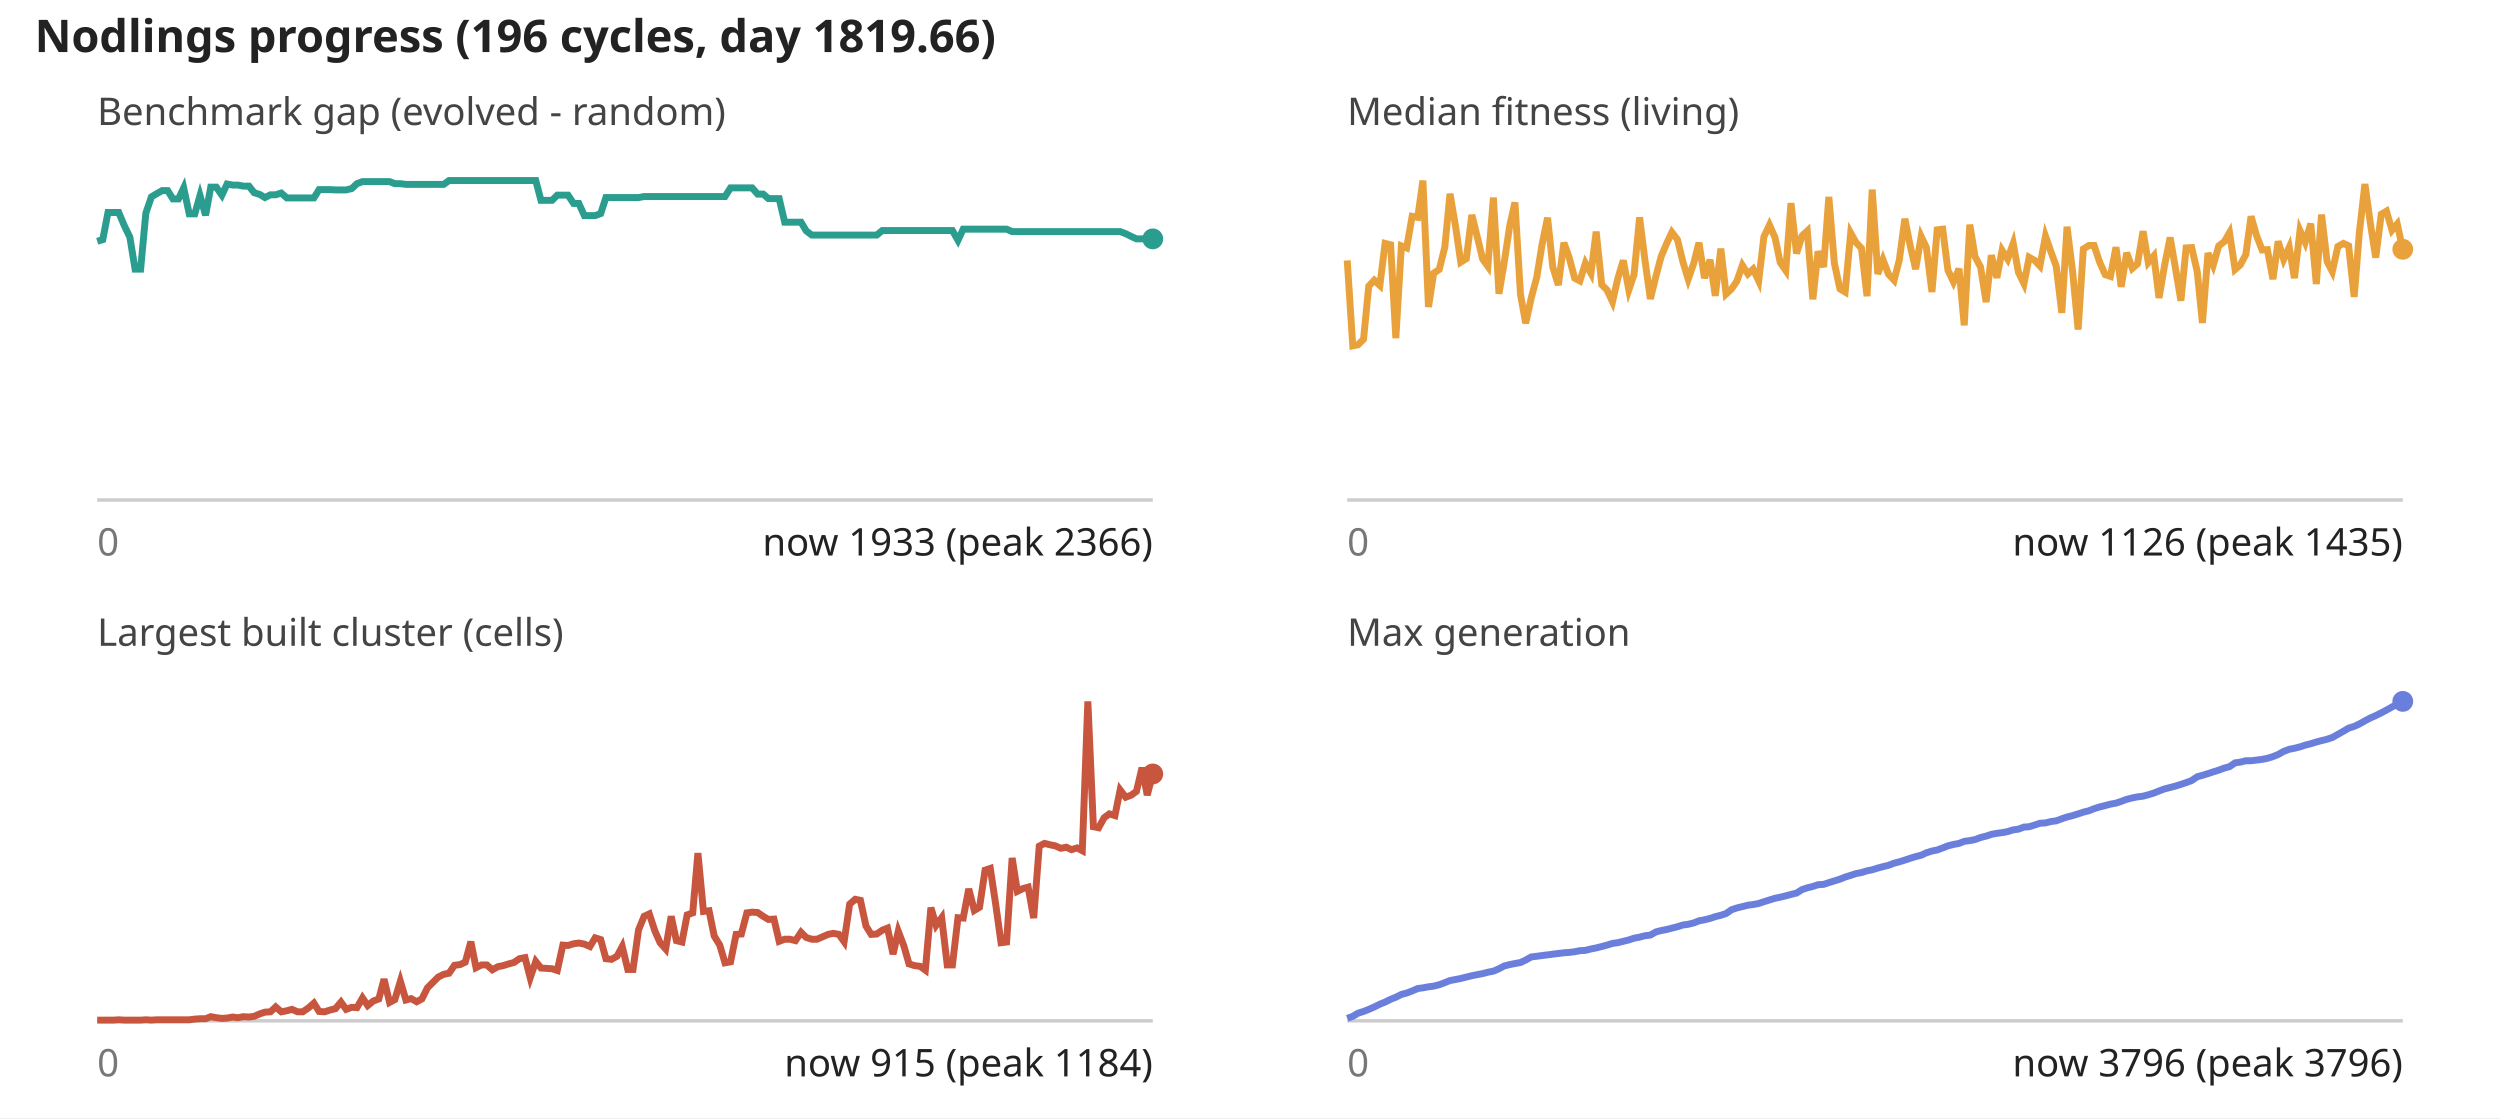
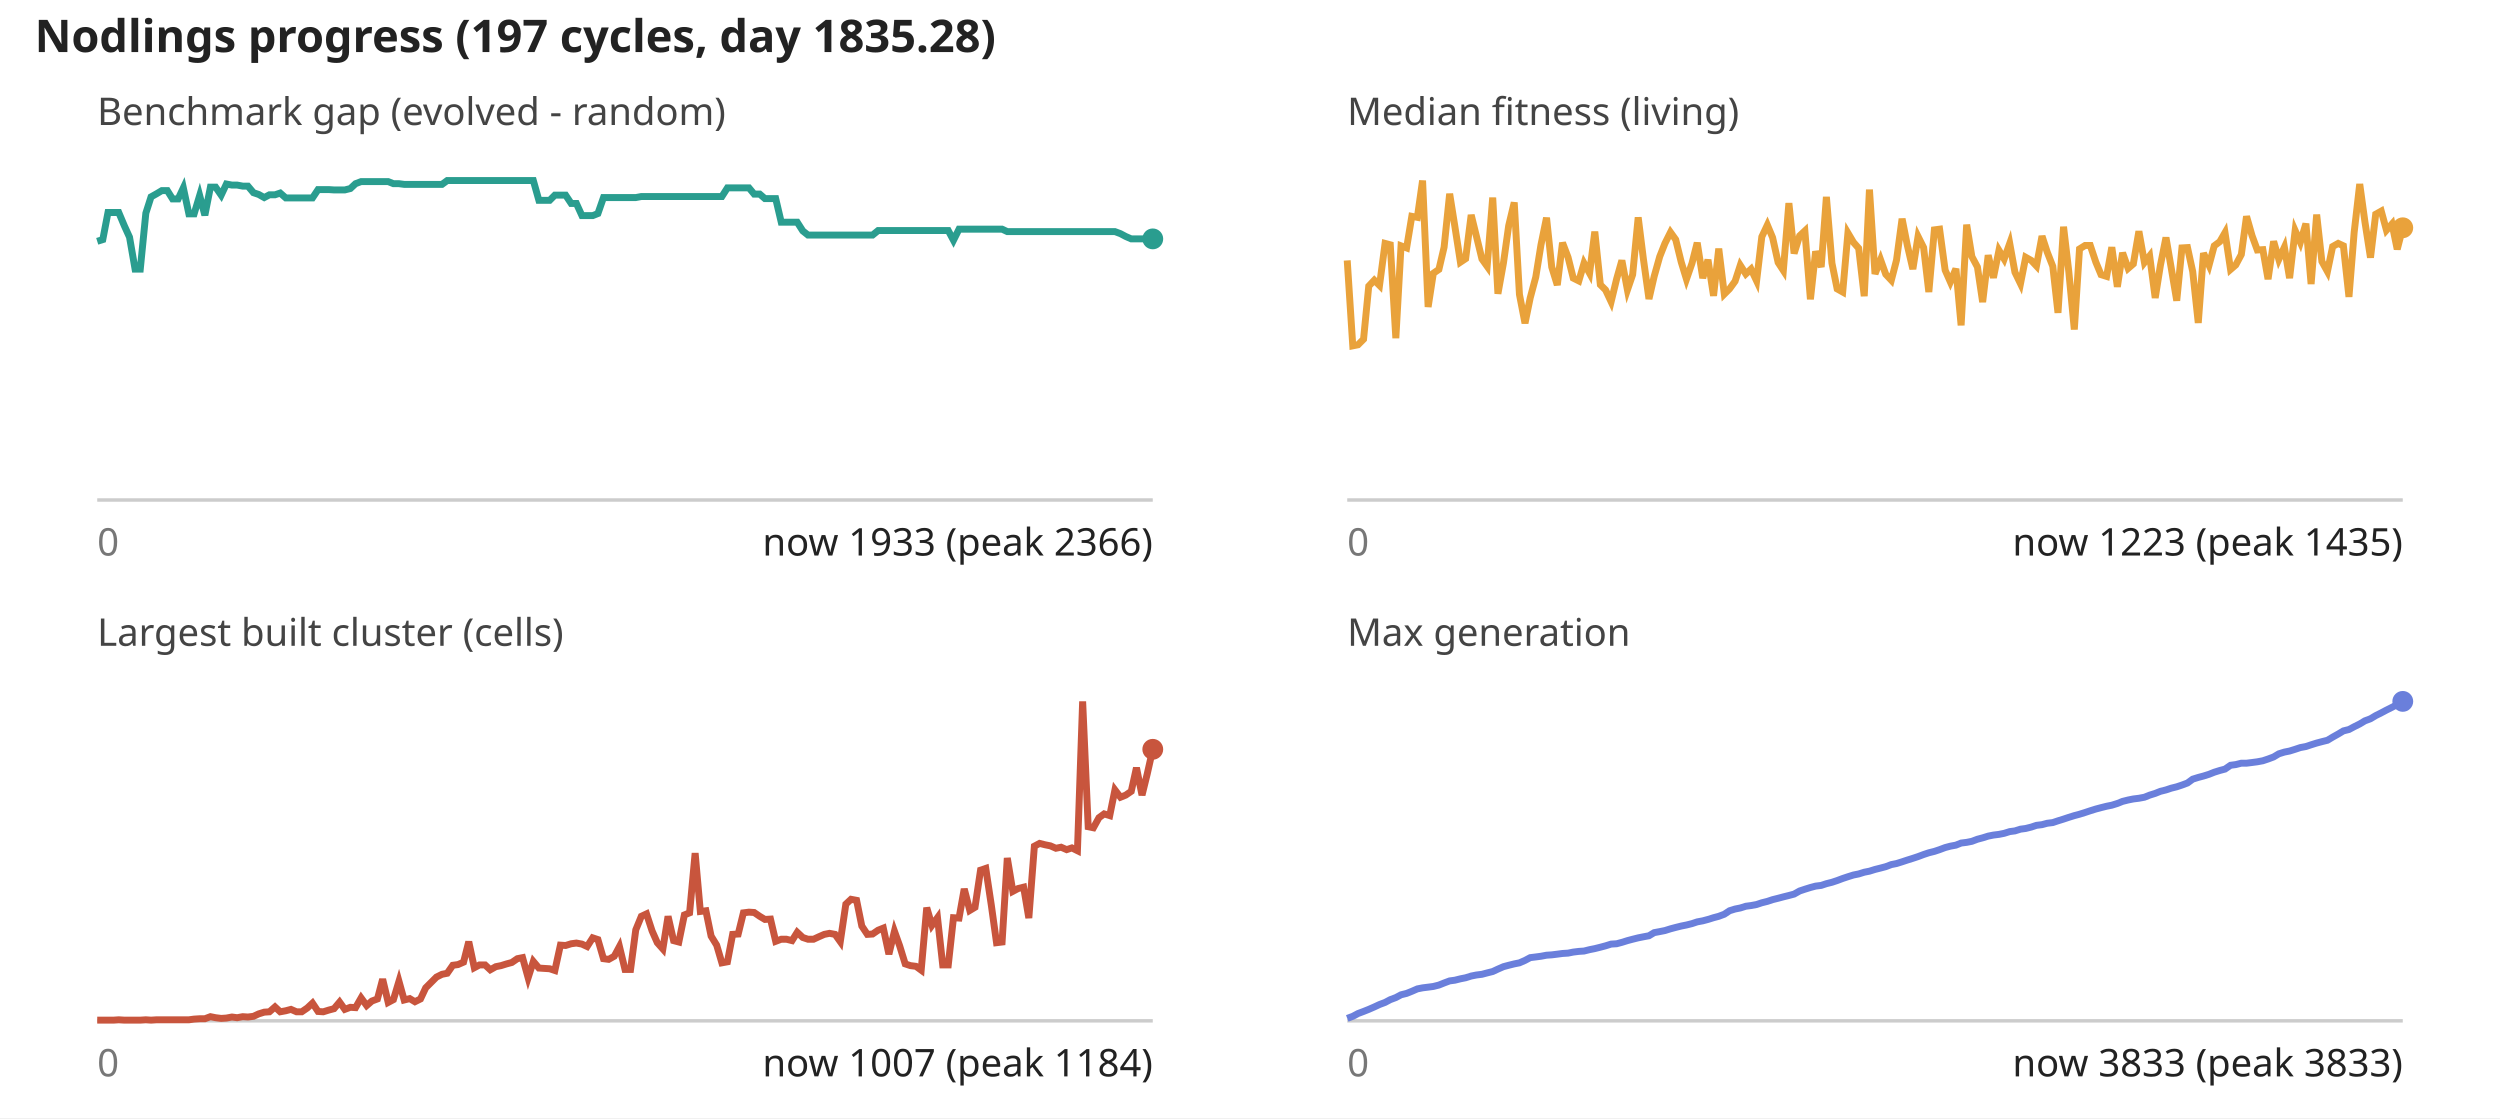
<svg xmlns="http://www.w3.org/2000/svg" viewBox="0 0 720 322" font-family="sans-serif" font-size="11">
  <rect width="100%" height="100%" fill="#fff" />
-   <text x="10" y="15" font-size="13" font-weight="bold" fill="#222">Nodlings progress (196 cycles, day 1819.66)</text>
+   <text x="10" y="15" font-size="13" font-weight="bold" fill="#222">Nodlings progress (197 cycles, day 1835.28)</text>
  <text x="28" y="36" fill="#444">Benchmark gap (evolved - random)</text>
  <line x1="28" y1="144" x2="332" y2="144" stroke="#ccc" />
-   <polyline fill="none" stroke="#2a9d8f" stroke-width="2" points="28.0,69.5 29.6,69.0 31.1,61.2 32.7,61.2 34.2,61.2 35.8,65.0 37.4,68.3 38.9,77.5 40.5,77.5 42.0,61.4 43.6,56.7 45.1,55.8 46.7,54.9 48.3,54.9 49.8,57.3 51.4,57.3 52.9,54.1 54.5,61.6 56.1,61.6 57.6,56.3 59.2,62.0 60.7,53.9 62.3,53.9 63.9,56.2 65.4,53.0 67.0,53.3 68.5,53.3 70.1,53.6 71.7,53.6 73.2,55.5 74.8,56.0 76.3,56.9 77.9,56.1 79.4,56.1 81.0,55.6 82.6,57.0 84.1,57.0 85.7,57.0 87.2,57.0 88.8,57.0 90.4,57.0 91.9,54.6 93.5,54.6 95.0,54.6 96.6,54.7 98.2,54.7 99.7,54.7 101.3,54.3 102.8,52.9 104.4,52.3 105.9,52.3 107.5,52.3 109.1,52.3 110.6,52.3 112.2,52.3 113.7,52.9 115.3,52.9 116.9,53.1 118.4,53.1 120.0,53.1 121.5,53.1 123.1,53.1 124.7,53.1 126.2,53.1 127.8,53.1 129.3,52.0 130.9,52.0 132.5,52.0 134.0,52.0 135.6,52.0 137.1,52.0 138.7,52.0 140.2,52.0 141.8,52.0 143.4,52.0 144.9,52.0 146.5,52.0 148.0,52.0 149.6,52.0 151.2,52.0 152.7,52.0 154.3,52.0 155.8,57.7 157.4,57.7 159.0,57.7 160.5,56.2 162.1,56.2 163.6,56.2 165.2,58.6 166.7,58.6 168.3,62.1 169.9,62.1 171.4,62.1 173.0,61.5 174.5,56.9 176.1,56.9 177.7,56.9 179.2,56.9 180.8,56.9 182.3,56.9 183.9,56.9 185.5,56.6 187.0,56.6 188.6,56.6 190.1,56.6 191.7,56.6 193.3,56.6 194.8,56.6 196.4,56.6 197.9,56.6 199.5,56.6 201.0,56.6 202.6,56.6 204.2,56.6 205.7,56.6 207.3,56.6 208.8,56.6 210.4,54.1 212.0,54.1 213.5,54.1 215.1,54.1 216.6,54.1 218.2,55.9 219.8,55.9 221.3,57.2 222.9,57.2 224.4,57.2 226.0,64.0 227.5,64.0 229.1,64.0 230.7,64.0 232.2,66.5 233.8,67.7 235.3,67.7 236.9,67.7 238.5,67.7 240.0,67.7 241.6,67.7 243.1,67.7 244.7,67.7 246.3,67.7 247.8,67.7 249.4,67.7 250.9,67.7 252.5,67.7 254.1,66.4 255.6,66.4 257.2,66.4 258.7,66.4 260.3,66.4 261.8,66.4 263.4,66.4 265.0,66.4 266.5,66.4 268.1,66.4 269.6,66.4 271.2,66.4 272.8,66.4 274.3,66.4 275.9,69.2 277.4,66.0 279.0,66.0 280.6,66.0 282.1,66.0 283.7,66.0 285.2,66.0 286.8,66.0 288.3,66.0 289.9,66.0 291.5,66.7 293.0,66.7 294.6,66.7 296.1,66.7 297.7,66.7 299.3,66.7 300.8,66.7 302.4,66.7 303.9,66.7 305.5,66.7 307.1,66.7 308.6,66.7 310.2,66.7 311.7,66.7 313.3,66.7 314.9,66.7 316.4,66.7 318.0,66.7 319.5,66.7 321.1,66.7 322.6,66.7 324.2,67.3 325.8,68.1 327.3,68.8 328.9,68.8 330.4,68.8 332.0,68.8" />
+   <polyline fill="none" stroke="#2a9d8f" stroke-width="2" points="28.0,69.5 29.6,69.0 31.1,61.2 32.7,61.2 34.2,61.2 35.8,65.0 37.3,68.3 38.9,77.5 40.4,77.5 42.0,61.4 43.5,56.7 45.1,55.8 46.6,54.9 48.2,54.9 49.7,57.3 51.3,57.3 52.8,54.1 54.4,61.6 55.9,61.6 57.5,56.3 59.0,62.0 60.6,53.9 62.1,53.9 63.7,56.2 65.2,53.0 66.8,53.3 68.3,53.3 69.9,53.6 71.4,53.6 73.0,55.5 74.5,56.0 76.1,56.9 77.6,56.1 79.2,56.1 80.7,55.6 82.3,57.0 83.8,57.0 85.4,57.0 86.9,57.0 88.5,57.0 90.0,57.0 91.6,54.6 93.1,54.6 94.7,54.6 96.2,54.7 97.8,54.7 99.3,54.7 100.9,54.3 102.4,52.9 104.0,52.3 105.6,52.3 107.1,52.3 108.7,52.3 110.2,52.3 111.8,52.3 113.3,52.9 114.9,52.9 116.4,53.1 118.0,53.1 119.5,53.1 121.1,53.1 122.6,53.1 124.2,53.1 125.7,53.1 127.3,53.1 128.8,52.0 130.4,52.0 131.9,52.0 133.5,52.0 135.0,52.0 136.6,52.0 138.1,52.0 139.7,52.0 141.2,52.0 142.8,52.0 144.3,52.0 145.9,52.0 147.4,52.0 149.0,52.0 150.5,52.0 152.1,52.0 153.6,52.0 155.2,57.7 156.7,57.7 158.3,57.7 159.8,56.2 161.4,56.2 162.9,56.2 164.5,58.6 166.0,58.6 167.6,62.1 169.1,62.1 170.7,62.1 172.2,61.5 173.8,56.9 175.3,56.9 176.9,56.9 178.4,56.9 180.0,56.9 181.6,56.9 183.1,56.9 184.7,56.6 186.2,56.6 187.8,56.6 189.3,56.6 190.9,56.6 192.4,56.6 194.0,56.6 195.5,56.6 197.1,56.6 198.6,56.6 200.2,56.6 201.7,56.6 203.3,56.6 204.8,56.6 206.4,56.6 207.9,56.6 209.5,54.1 211.0,54.1 212.6,54.1 214.1,54.1 215.7,54.1 217.2,55.9 218.8,55.9 220.3,57.2 221.9,57.2 223.4,57.2 225.0,64.0 226.5,64.0 228.1,64.0 229.6,64.0 231.2,66.5 232.7,67.7 234.3,67.7 235.8,67.7 237.4,67.7 238.9,67.7 240.5,67.7 242.0,67.7 243.6,67.7 245.1,67.7 246.7,67.7 248.2,67.7 249.8,67.7 251.3,67.7 252.9,66.4 254.4,66.4 256.0,66.4 257.6,66.4 259.1,66.4 260.7,66.4 262.2,66.4 263.8,66.4 265.3,66.4 266.9,66.4 268.4,66.4 270.0,66.4 271.5,66.4 273.1,66.4 274.6,69.2 276.2,66.0 277.7,66.0 279.3,66.0 280.8,66.0 282.4,66.0 283.9,66.0 285.5,66.0 287.0,66.0 288.6,66.0 290.1,66.7 291.7,66.7 293.2,66.7 294.8,66.7 296.3,66.7 297.9,66.7 299.4,66.7 301.0,66.7 302.5,66.7 304.1,66.7 305.6,66.7 307.2,66.7 308.7,66.7 310.3,66.7 311.8,66.7 313.4,66.7 314.9,66.7 316.5,66.7 318.0,66.7 319.6,66.7 321.1,66.7 322.7,67.3 324.2,68.1 325.8,68.8 327.3,68.8 328.9,68.8 330.4,68.8 332.0,68.8" />
  <circle cx="332.0" cy="68.8" r="3" fill="#2a9d8f" />
  <text x="28" y="160" fill="#777">0</text>
  <text x="332" y="160" text-anchor="end" fill="#222">now 1933 (peak 2366)</text>
  <text x="388" y="36" fill="#444">Median fitness (living)</text>
  <line x1="388" y1="144" x2="692" y2="144" stroke="#ccc" />
-   <polyline fill="none" stroke="#e9a23b" stroke-width="2" points="388.0,75.0 389.6,99.6 391.1,99.3 392.7,97.7 394.2,82.4 395.8,80.7 397.4,82.2 398.9,70.1 400.5,70.5 402.0,97.4 403.6,70.8 405.1,71.4 406.7,62.3 408.3,62.6 409.8,52.0 411.4,88.4 412.9,78.7 414.5,77.6 416.1,71.2 417.6,55.8 419.2,65.2 420.7,75.5 422.3,74.5 423.9,61.9 425.4,68.0 427.0,74.6 428.5,76.7 430.1,56.9 431.7,84.6 433.2,75.7 434.8,65.0 436.3,58.3 437.9,84.8 439.4,93.1 441.0,85.8 442.6,79.8 444.1,70.5 445.7,62.7 447.2,76.9 448.8,82.1 450.4,69.9 451.9,74.1 453.5,80.1 455.0,80.9 456.6,75.8 458.2,78.7 459.7,66.7 461.3,82.0 462.8,83.5 464.4,86.9 465.9,80.3 467.5,75.0 469.1,83.5 470.6,79.1 472.2,62.6 473.7,74.6 475.3,86.1 476.9,79.6 478.4,73.9 480.0,70.1 481.5,66.9 483.1,69.0 484.7,75.5 486.2,80.4 487.8,75.8 489.3,69.9 490.9,80.1 492.5,74.8 494.0,85.2 495.6,71.6 497.1,84.7 498.7,83.2 500.2,81.0 501.8,76.4 503.4,78.9 504.9,77.5 506.5,80.9 508.0,68.2 509.6,64.8 511.2,68.4 512.7,75.6 514.3,77.9 515.8,58.5 517.4,73.0 519.0,67.9 520.5,66.5 522.1,86.2 523.6,72.4 525.2,76.9 526.7,56.7 528.3,75.8 529.9,83.2 531.4,84.1 533.0,67.1 534.5,69.8 536.1,71.5 537.7,85.3 539.2,54.6 540.8,78.9 542.3,74.8 543.9,79.0 545.5,80.7 547.0,74.9 548.6,63.0 550.1,70.6 551.7,77.5 553.3,68.1 554.8,71.3 556.4,84.1 557.9,66.2 559.5,66.0 561.0,77.8 562.6,81.2 564.2,77.4 565.7,93.7 567.3,64.7 568.8,73.9 570.4,76.9 572.0,87.0 573.5,73.5 575.1,80.0 576.6,72.1 578.2,74.6 579.8,70.1 581.3,78.4 582.9,81.7 584.4,74.1 586.0,75.0 587.5,76.6 589.1,68.0 590.7,72.6 592.2,76.7 593.8,90.1 595.3,65.3 596.9,78.1 598.5,94.9 600.0,71.7 601.6,70.7 603.1,70.7 604.7,75.5 606.3,79.1 607.8,79.6 609.4,71.2 610.9,82.6 612.5,72.8 614.1,77.3 615.6,76.0 617.2,66.6 618.7,75.6 620.3,73.7 621.8,85.8 623.4,76.4 625.0,68.4 626.5,77.1 628.1,86.6 629.6,71.4 631.2,71.3 632.8,78.2 634.3,93.0 635.9,72.9 637.4,76.4 639.0,70.8 640.6,69.6 642.1,67.0 643.7,77.6 645.2,76.3 646.8,73.3 648.3,62.3 649.9,67.9 651.5,72.0 653.0,71.9 654.6,80.4 656.1,69.5 657.7,74.7 659.3,71.2 660.8,80.1 662.4,66.4 663.9,69.8 665.5,64.4 667.1,81.8 668.6,61.8 670.2,75.3 671.7,78.2 673.3,71.0 674.9,70.1 676.4,70.8 678.0,85.5 679.5,66.9 681.1,53.0 682.6,63.9 684.2,74.2 685.8,61.7 687.3,60.8 688.9,66.3 690.4,64.5 692.0,71.8" />
-   <circle cx="692.0" cy="71.8" r="3" fill="#e9a23b" />
+   <polyline fill="none" stroke="#e9a23b" stroke-width="2" points="388.0,75.0 389.6,99.6 391.1,99.3 392.7,97.7 394.2,82.4 395.8,80.7 397.3,82.2 398.9,70.1 400.4,70.5 402.0,97.4 403.5,70.8 405.1,71.4 406.6,62.3 408.2,62.6 409.7,52.0 411.3,88.4 412.8,78.7 414.4,77.6 415.9,71.2 417.5,55.8 419.0,65.2 420.6,75.5 422.1,74.5 423.7,61.9 425.2,68.0 426.8,74.6 428.3,76.7 429.9,56.9 431.4,84.6 433.0,75.7 434.5,65.0 436.1,58.3 437.6,84.8 439.2,93.1 440.7,85.8 442.3,79.8 443.8,70.5 445.4,62.7 446.9,76.9 448.5,82.1 450.0,69.9 451.6,74.1 453.1,80.1 454.7,80.9 456.2,75.8 457.8,78.7 459.3,66.7 460.9,82.0 462.4,83.5 464.0,86.9 465.6,80.3 467.1,75.0 468.7,83.5 470.2,79.1 471.8,62.6 473.3,74.6 474.9,86.1 476.4,79.6 478.0,73.9 479.5,70.1 481.1,66.9 482.6,69.0 484.2,75.5 485.7,80.4 487.3,75.8 488.8,69.9 490.4,80.1 491.9,74.8 493.5,85.2 495.0,71.6 496.6,84.7 498.1,83.2 499.7,81.0 501.2,76.4 502.8,78.9 504.3,77.5 505.9,80.9 507.4,68.2 509.0,64.8 510.5,68.4 512.1,75.6 513.6,77.9 515.2,58.5 516.7,73.0 518.3,67.9 519.8,66.5 521.4,86.2 522.9,72.4 524.5,76.9 526.0,56.7 527.6,75.8 529.1,83.2 530.7,84.1 532.2,67.1 533.8,69.8 535.3,71.5 536.9,85.3 538.4,54.6 540.0,78.9 541.6,74.8 543.1,79.0 544.7,80.7 546.2,74.9 547.8,63.0 549.3,70.6 550.9,77.5 552.4,68.1 554.0,71.3 555.5,84.1 557.1,66.2 558.6,66.0 560.2,77.8 561.7,81.2 563.3,77.4 564.8,93.7 566.4,64.7 567.9,73.9 569.5,76.9 571.0,87.0 572.6,73.5 574.1,80.0 575.7,72.1 577.2,74.6 578.8,70.1 580.3,78.4 581.9,81.7 583.4,74.1 585.0,75.0 586.5,76.6 588.1,68.0 589.6,72.6 591.2,76.7 592.7,90.1 594.3,65.3 595.8,78.1 597.4,94.9 598.9,71.7 600.5,70.7 602.0,70.7 603.6,75.5 605.1,79.1 606.7,79.6 608.2,71.2 609.8,82.6 611.3,72.8 612.9,77.3 614.4,76.0 616.0,66.6 617.6,75.6 619.1,73.7 620.7,85.8 622.2,76.4 623.8,68.4 625.3,77.1 626.9,86.6 628.4,71.4 630.0,71.3 631.5,78.2 633.1,93.0 634.6,72.9 636.2,76.4 637.7,70.8 639.3,69.6 640.8,67.0 642.4,77.6 643.9,76.3 645.5,73.3 647.0,62.3 648.6,67.9 650.1,72.0 651.7,71.9 653.2,80.4 654.8,69.5 656.3,74.7 657.9,71.2 659.4,80.1 661.0,66.4 662.5,69.8 664.1,64.4 665.6,81.8 667.2,61.8 668.7,75.3 670.3,78.2 671.8,71.0 673.4,70.1 674.9,70.8 676.5,85.5 678.0,66.9 679.6,53.0 681.1,63.9 682.7,74.2 684.2,61.7 685.8,60.8 687.3,66.3 688.9,64.5 690.4,71.8 692.0,65.6" />
+   <circle cx="692.0" cy="65.6" r="3" fill="#e9a23b" />
  <text x="388" y="160" fill="#777">0</text>
-   <text x="692" y="160" text-anchor="end" fill="#222">now 1126 (peak 1435)</text>
+   <text x="692" y="160" text-anchor="end" fill="#222">now 1223 (peak 1435)</text>
  <text x="28" y="186" fill="#444">Largest built cluster (cells)</text>
  <line x1="28" y1="294" x2="332" y2="294" stroke="#ccc" />
-   <polyline fill="none" stroke="#c8553d" stroke-width="2" points="28.0,293.8 29.6,293.8 31.1,293.8 32.7,293.8 34.2,293.7 35.8,293.8 37.4,293.8 38.9,293.8 40.5,293.8 42.0,293.7 43.6,293.8 45.1,293.7 46.7,293.7 48.3,293.7 49.8,293.7 51.4,293.7 52.9,293.7 54.5,293.7 56.1,293.5 57.6,293.4 59.2,293.4 60.7,292.8 62.3,293.1 63.9,293.3 65.4,293.2 67.0,292.9 68.5,293.1 70.1,292.8 71.7,292.9 73.2,292.7 74.8,292.0 76.3,291.5 77.9,291.4 79.4,290.0 81.0,291.4 82.6,291.1 84.1,290.7 85.7,291.4 87.2,291.4 88.8,290.3 90.4,288.9 91.9,291.3 93.5,291.4 95.0,290.9 96.6,290.5 98.2,288.6 99.7,290.7 101.3,290.1 102.8,290.2 104.4,287.4 105.9,289.6 107.5,288.3 109.1,287.7 110.6,282.0 112.2,288.7 113.7,287.9 115.3,282.6 116.9,288.0 118.4,287.6 120.0,288.5 121.5,287.7 123.1,284.5 124.7,282.9 126.2,281.4 127.8,280.6 129.3,280.3 130.9,278.0 132.5,277.8 134.0,277.1 135.6,271.2 137.1,278.7 138.7,277.9 140.2,277.9 141.8,279.3 143.4,278.4 144.9,278.1 146.5,277.6 148.0,277.2 149.6,276.1 151.2,275.8 152.7,281.6 154.3,276.9 155.8,278.8 157.4,278.9 159.0,279.0 160.5,279.5 162.1,272.2 163.6,272.3 165.2,271.8 166.7,271.6 168.3,271.9 169.9,272.6 171.4,270.1 173.0,270.6 174.5,276.1 176.1,276.3 177.7,275.4 179.2,272.6 180.8,279.2 182.3,279.2 183.9,267.8 185.5,263.9 187.0,263.2 188.6,268.1 190.1,271.5 191.7,273.3 193.3,263.9 194.8,270.9 196.4,271.3 197.9,263.5 199.5,262.9 201.0,245.7 202.6,262.5 204.2,262.3 205.7,269.6 207.3,272.2 208.8,277.3 210.4,277.0 212.0,269.1 213.5,269.0 215.1,262.9 216.6,262.7 218.2,262.8 219.8,263.9 221.3,264.8 222.9,264.7 224.4,271.1 226.0,270.5 227.5,270.5 229.1,270.9 230.7,268.5 232.2,270.0 233.8,270.5 235.3,270.5 236.9,269.8 238.5,269.1 240.0,268.8 241.6,269.1 243.1,271.2 244.7,260.4 246.3,259.0 247.8,259.3 249.4,266.7 250.9,269.1 252.5,269.0 254.1,267.9 255.6,267.3 257.2,274.8 258.7,268.2 260.3,272.4 261.8,277.6 263.4,278.1 265.0,278.3 266.5,279.4 268.1,261.4 269.6,266.5 271.2,264.3 272.8,277.9 274.3,277.9 275.9,264.3 277.4,264.4 279.0,256.0 280.6,262.2 282.1,261.3 283.7,250.6 285.2,250.1 286.8,260.7 288.3,271.5 289.9,271.3 291.5,247.1 293.0,256.7 294.6,255.9 296.1,255.5 297.7,264.4 299.3,243.7 300.8,242.9 302.4,243.3 303.9,243.6 305.5,244.3 307.1,244.0 308.6,244.7 310.2,244.2 311.7,245.0 313.3,202.0 314.9,238.1 316.4,238.4 318.0,235.5 319.5,234.4 321.1,234.9 322.6,227.5 324.2,229.6 325.8,229.0 327.3,227.9 328.9,221.1 330.4,229.0 332.0,222.9" />
-   <circle cx="332.0" cy="222.9" r="3" fill="#c8553d" />
+   <polyline fill="none" stroke="#c8553d" stroke-width="2" points="28.0,293.8 29.6,293.8 31.1,293.8 32.7,293.8 34.2,293.7 35.8,293.8 37.3,293.8 38.9,293.8 40.4,293.8 42.0,293.7 43.5,293.8 45.1,293.7 46.6,293.7 48.2,293.7 49.7,293.7 51.3,293.7 52.8,293.7 54.4,293.7 55.9,293.5 57.5,293.4 59.0,293.4 60.6,292.8 62.1,293.1 63.7,293.3 65.2,293.2 66.8,292.9 68.3,293.1 69.9,292.8 71.4,292.9 73.0,292.7 74.5,292.0 76.1,291.5 77.6,291.4 79.2,290.0 80.7,291.4 82.3,291.1 83.8,290.7 85.4,291.4 86.9,291.4 88.5,290.3 90.0,288.9 91.6,291.3 93.1,291.4 94.7,290.9 96.2,290.5 97.8,288.6 99.3,290.7 100.9,290.1 102.4,290.2 104.0,287.4 105.6,289.6 107.1,288.3 108.7,287.7 110.2,282.0 111.8,288.7 113.3,287.9 114.9,282.6 116.4,288.0 118.0,287.6 119.5,288.5 121.1,287.7 122.6,284.5 124.2,282.9 125.7,281.4 127.3,280.6 128.8,280.3 130.4,278.0 131.9,277.8 133.5,277.1 135.0,271.2 136.6,278.7 138.1,277.9 139.7,277.9 141.2,279.3 142.8,278.4 144.3,278.1 145.9,277.6 147.4,277.2 149.0,276.1 150.5,275.8 152.1,281.6 153.6,276.9 155.2,278.8 156.7,278.9 158.3,279.0 159.8,279.5 161.4,272.2 162.9,272.3 164.5,271.8 166.0,271.6 167.6,271.9 169.1,272.6 170.7,270.1 172.2,270.6 173.8,276.1 175.3,276.3 176.9,275.4 178.4,272.6 180.0,279.2 181.6,279.2 183.1,267.8 184.7,263.9 186.2,263.2 187.8,268.1 189.3,271.5 190.9,273.3 192.4,263.9 194.0,270.9 195.5,271.3 197.1,263.5 198.6,262.9 200.2,245.7 201.7,262.5 203.3,262.3 204.8,269.6 206.4,272.2 207.9,277.3 209.5,277.0 211.0,269.1 212.6,269.0 214.1,262.9 215.7,262.7 217.2,262.8 218.8,263.9 220.3,264.8 221.9,264.7 223.4,271.1 225.0,270.5 226.5,270.5 228.1,270.9 229.6,268.5 231.2,270.0 232.7,270.5 234.3,270.5 235.8,269.8 237.4,269.1 238.9,268.8 240.5,269.1 242.0,271.2 243.6,260.4 245.1,259.0 246.7,259.3 248.2,266.7 249.8,269.1 251.3,269.0 252.9,267.9 254.4,267.3 256.0,274.8 257.6,268.2 259.1,272.4 260.7,277.6 262.2,278.1 263.8,278.3 265.3,279.4 266.9,261.4 268.4,266.5 270.0,264.3 271.5,277.9 273.1,277.9 274.6,264.3 276.2,264.4 277.7,256.0 279.3,262.2 280.8,261.3 282.4,250.6 283.9,250.1 285.5,260.7 287.0,271.5 288.6,271.3 290.1,247.1 291.7,256.7 293.2,255.9 294.8,255.5 296.3,264.4 297.9,243.7 299.4,242.9 301.0,243.3 302.5,243.6 304.1,244.3 305.6,244.0 307.2,244.7 308.7,244.2 310.3,245.0 311.8,202.0 313.4,238.1 314.9,238.4 316.5,235.5 318.0,234.4 319.6,234.9 321.1,227.5 322.7,229.6 324.2,229.0 325.8,227.9 327.3,221.1 328.9,229.0 330.4,222.9 332.0,215.8" />
+   <circle cx="332.0" cy="215.8" r="3" fill="#c8553d" />
  <text x="28" y="310" fill="#777">0</text>
-   <text x="332" y="310" text-anchor="end" fill="#222">now 915 (peak 1184)</text>
+   <text x="332" y="310" text-anchor="end" fill="#222">now 1007 (peak 1184)</text>
  <text x="388" y="186" fill="#444">Max generation</text>
  <line x1="388" y1="294" x2="692" y2="294" stroke="#ccc" />
-   <polyline fill="none" stroke="#6a7fdb" stroke-width="2" points="388.0,293.3 389.6,292.7 391.1,291.8 392.7,291.3 394.2,290.7 395.8,290.0 397.4,289.2 398.9,288.6 400.5,287.8 402.0,287.2 403.6,286.4 405.1,286.0 406.7,285.4 408.3,284.7 409.8,284.5 411.4,284.2 412.9,284.0 414.5,283.6 416.1,283.0 417.6,282.4 419.2,282.1 420.7,281.8 422.3,281.4 423.9,281.0 425.4,280.7 427.0,280.4 428.5,280.0 430.1,279.7 431.7,279.0 433.2,278.2 434.8,277.8 436.3,277.5 437.9,277.2 439.4,276.5 441.0,275.6 442.6,275.4 444.1,275.2 445.7,275.0 447.2,274.8 448.8,274.6 450.4,274.4 451.9,274.3 453.5,274.1 455.0,273.8 456.6,273.7 458.2,273.3 459.7,273.0 461.3,272.6 462.8,272.2 464.4,271.7 465.9,271.5 467.5,271.1 469.1,270.7 470.6,270.2 472.2,269.9 473.7,269.5 475.3,269.3 476.9,268.4 478.4,268.0 480.0,267.7 481.5,267.3 483.1,266.9 484.7,266.4 486.2,266.2 487.8,265.8 489.3,265.2 490.9,264.9 492.5,264.5 494.0,264.0 495.6,263.6 497.1,263.1 498.7,262.0 500.2,261.5 501.8,261.1 503.4,260.7 504.9,260.5 506.5,260.2 508.0,259.7 509.6,259.2 511.2,258.7 512.7,258.4 514.3,258.0 515.8,257.6 517.4,257.2 519.0,256.2 520.5,255.7 522.1,255.3 523.6,254.8 525.2,254.7 526.7,254.2 528.3,253.7 529.9,253.2 531.4,252.6 533.0,252.1 534.5,251.6 536.1,251.3 537.7,250.8 539.2,250.5 540.8,250.0 542.3,249.6 543.9,249.2 545.5,248.6 547.0,248.2 548.6,247.7 550.1,247.2 551.7,246.7 553.3,246.3 554.8,245.6 556.4,245.1 557.9,244.8 559.5,244.2 561.0,243.6 562.6,243.2 564.2,242.9 565.7,242.3 567.3,242.1 568.8,241.8 570.4,241.2 572.0,240.8 573.5,240.3 575.1,240.0 576.6,239.8 578.2,239.5 579.8,239.0 581.3,238.8 582.9,238.2 584.4,238.1 586.0,237.6 587.5,237.1 589.1,237.0 590.7,236.6 592.2,236.4 593.8,235.8 595.3,235.3 596.9,234.9 598.5,234.4 600.0,233.9 601.6,233.5 603.1,232.9 604.7,232.4 606.3,232.0 607.8,231.6 609.4,231.3 610.9,230.8 612.5,230.2 614.1,229.8 615.6,229.5 617.2,229.3 618.7,228.9 620.3,228.4 621.8,227.8 623.4,227.2 625.0,226.8 626.5,226.4 628.1,225.9 629.6,225.4 631.2,224.8 632.8,223.7 634.3,223.3 635.9,222.8 637.4,222.3 639.0,221.8 640.6,221.2 642.1,220.8 643.7,219.7 645.2,219.5 646.8,219.1 648.3,219.1 649.9,218.9 651.5,218.7 653.0,218.4 654.6,217.9 656.1,217.3 657.7,216.4 659.3,215.8 660.8,215.5 662.4,215.1 663.9,214.6 665.5,214.2 667.1,213.7 668.6,213.3 670.2,212.9 671.7,212.4 673.3,211.5 674.9,210.6 676.4,209.7 678.0,209.2 679.5,208.5 681.1,207.6 682.6,206.8 684.2,206.1 685.8,205.3 687.3,204.5 688.9,203.6 690.4,202.8 692.0,202.0" />
+   <polyline fill="none" stroke="#6a7fdb" stroke-width="2" points="388.0,293.3 389.6,292.7 391.1,291.9 392.7,291.3 394.2,290.7 395.8,290.0 397.3,289.3 398.9,288.7 400.4,287.9 402.0,287.3 403.5,286.5 405.1,286.1 406.6,285.5 408.2,284.8 409.7,284.5 411.3,284.3 412.8,284.1 414.4,283.7 415.9,283.1 417.5,282.5 419.0,282.3 420.6,281.9 422.1,281.6 423.7,281.1 425.2,280.8 426.8,280.6 428.3,280.2 429.9,279.8 431.4,279.1 433.0,278.4 434.5,278.0 436.1,277.6 437.6,277.3 439.2,276.6 440.7,275.8 442.3,275.6 443.8,275.4 445.4,275.1 446.9,275.0 448.5,274.8 450.0,274.6 451.6,274.5 453.1,274.2 454.7,274.0 456.2,273.9 457.8,273.5 459.3,273.2 460.9,272.8 462.4,272.4 464.0,271.9 465.6,271.8 467.1,271.4 468.7,270.9 470.2,270.5 471.8,270.1 473.3,269.8 474.9,269.5 476.4,268.6 478.0,268.3 479.5,268.0 481.1,267.5 482.6,267.1 484.2,266.7 485.7,266.4 487.3,266.0 488.8,265.5 490.4,265.2 491.9,264.8 493.5,264.3 495.0,263.9 496.6,263.3 498.1,262.3 499.7,261.8 501.2,261.5 502.8,261.0 504.3,260.8 505.9,260.5 507.4,260.0 509.0,259.6 510.5,259.1 512.1,258.7 513.6,258.3 515.2,257.9 516.7,257.5 518.3,256.6 519.8,256.1 521.4,255.6 522.9,255.2 524.5,255.0 526.0,254.5 527.6,254.1 529.1,253.6 530.7,253.0 532.2,252.5 533.8,252.0 535.3,251.7 536.9,251.2 538.4,250.9 540.0,250.4 541.6,250.0 543.1,249.6 544.7,249.0 546.2,248.7 547.8,248.2 549.3,247.7 550.9,247.2 552.4,246.7 554.0,246.1 555.5,245.6 557.1,245.2 558.6,244.7 560.2,244.1 561.7,243.7 563.3,243.4 564.8,242.8 566.4,242.6 567.9,242.3 569.5,241.7 571.0,241.3 572.6,240.8 574.1,240.5 575.7,240.3 577.2,240.0 578.8,239.5 580.3,239.3 581.9,238.8 583.4,238.6 585.0,238.2 586.5,237.7 588.1,237.5 589.6,237.1 591.2,236.9 592.7,236.4 594.3,235.9 595.8,235.4 597.4,234.9 598.9,234.5 600.5,234.0 602.0,233.5 603.6,233.0 605.1,232.6 606.7,232.2 608.2,231.9 609.8,231.4 611.3,230.8 612.9,230.4 614.4,230.1 616.0,229.9 617.6,229.6 619.1,229.0 620.7,228.5 622.2,227.9 623.8,227.5 625.3,227.0 626.9,226.6 628.4,226.1 630.0,225.5 631.5,224.4 633.1,223.9 634.6,223.5 636.2,223.0 637.7,222.4 639.3,221.9 640.8,221.5 642.4,220.4 643.9,220.2 645.5,219.8 647.0,219.8 648.6,219.6 650.1,219.4 651.7,219.1 653.2,218.6 654.8,218.0 656.3,217.1 657.9,216.6 659.4,216.3 661.0,215.8 662.5,215.3 664.1,215.0 665.6,214.5 667.2,214.0 668.7,213.6 670.3,213.2 671.8,212.3 673.4,211.4 674.9,210.5 676.5,210.1 678.0,209.3 679.6,208.5 681.1,207.6 682.7,207.0 684.2,206.1 685.8,205.3 687.3,204.5 688.9,203.7 690.4,202.9 692.0,202.0" />
  <circle cx="692.0" cy="202.0" r="3" fill="#6a7fdb" />
  <text x="388" y="310" fill="#777">0</text>
-   <text x="692" y="310" text-anchor="end" fill="#222">now 3796 (peak 3796)</text>
+   <text x="692" y="310" text-anchor="end" fill="#222">now 3833 (peak 3833)</text>
</svg>
